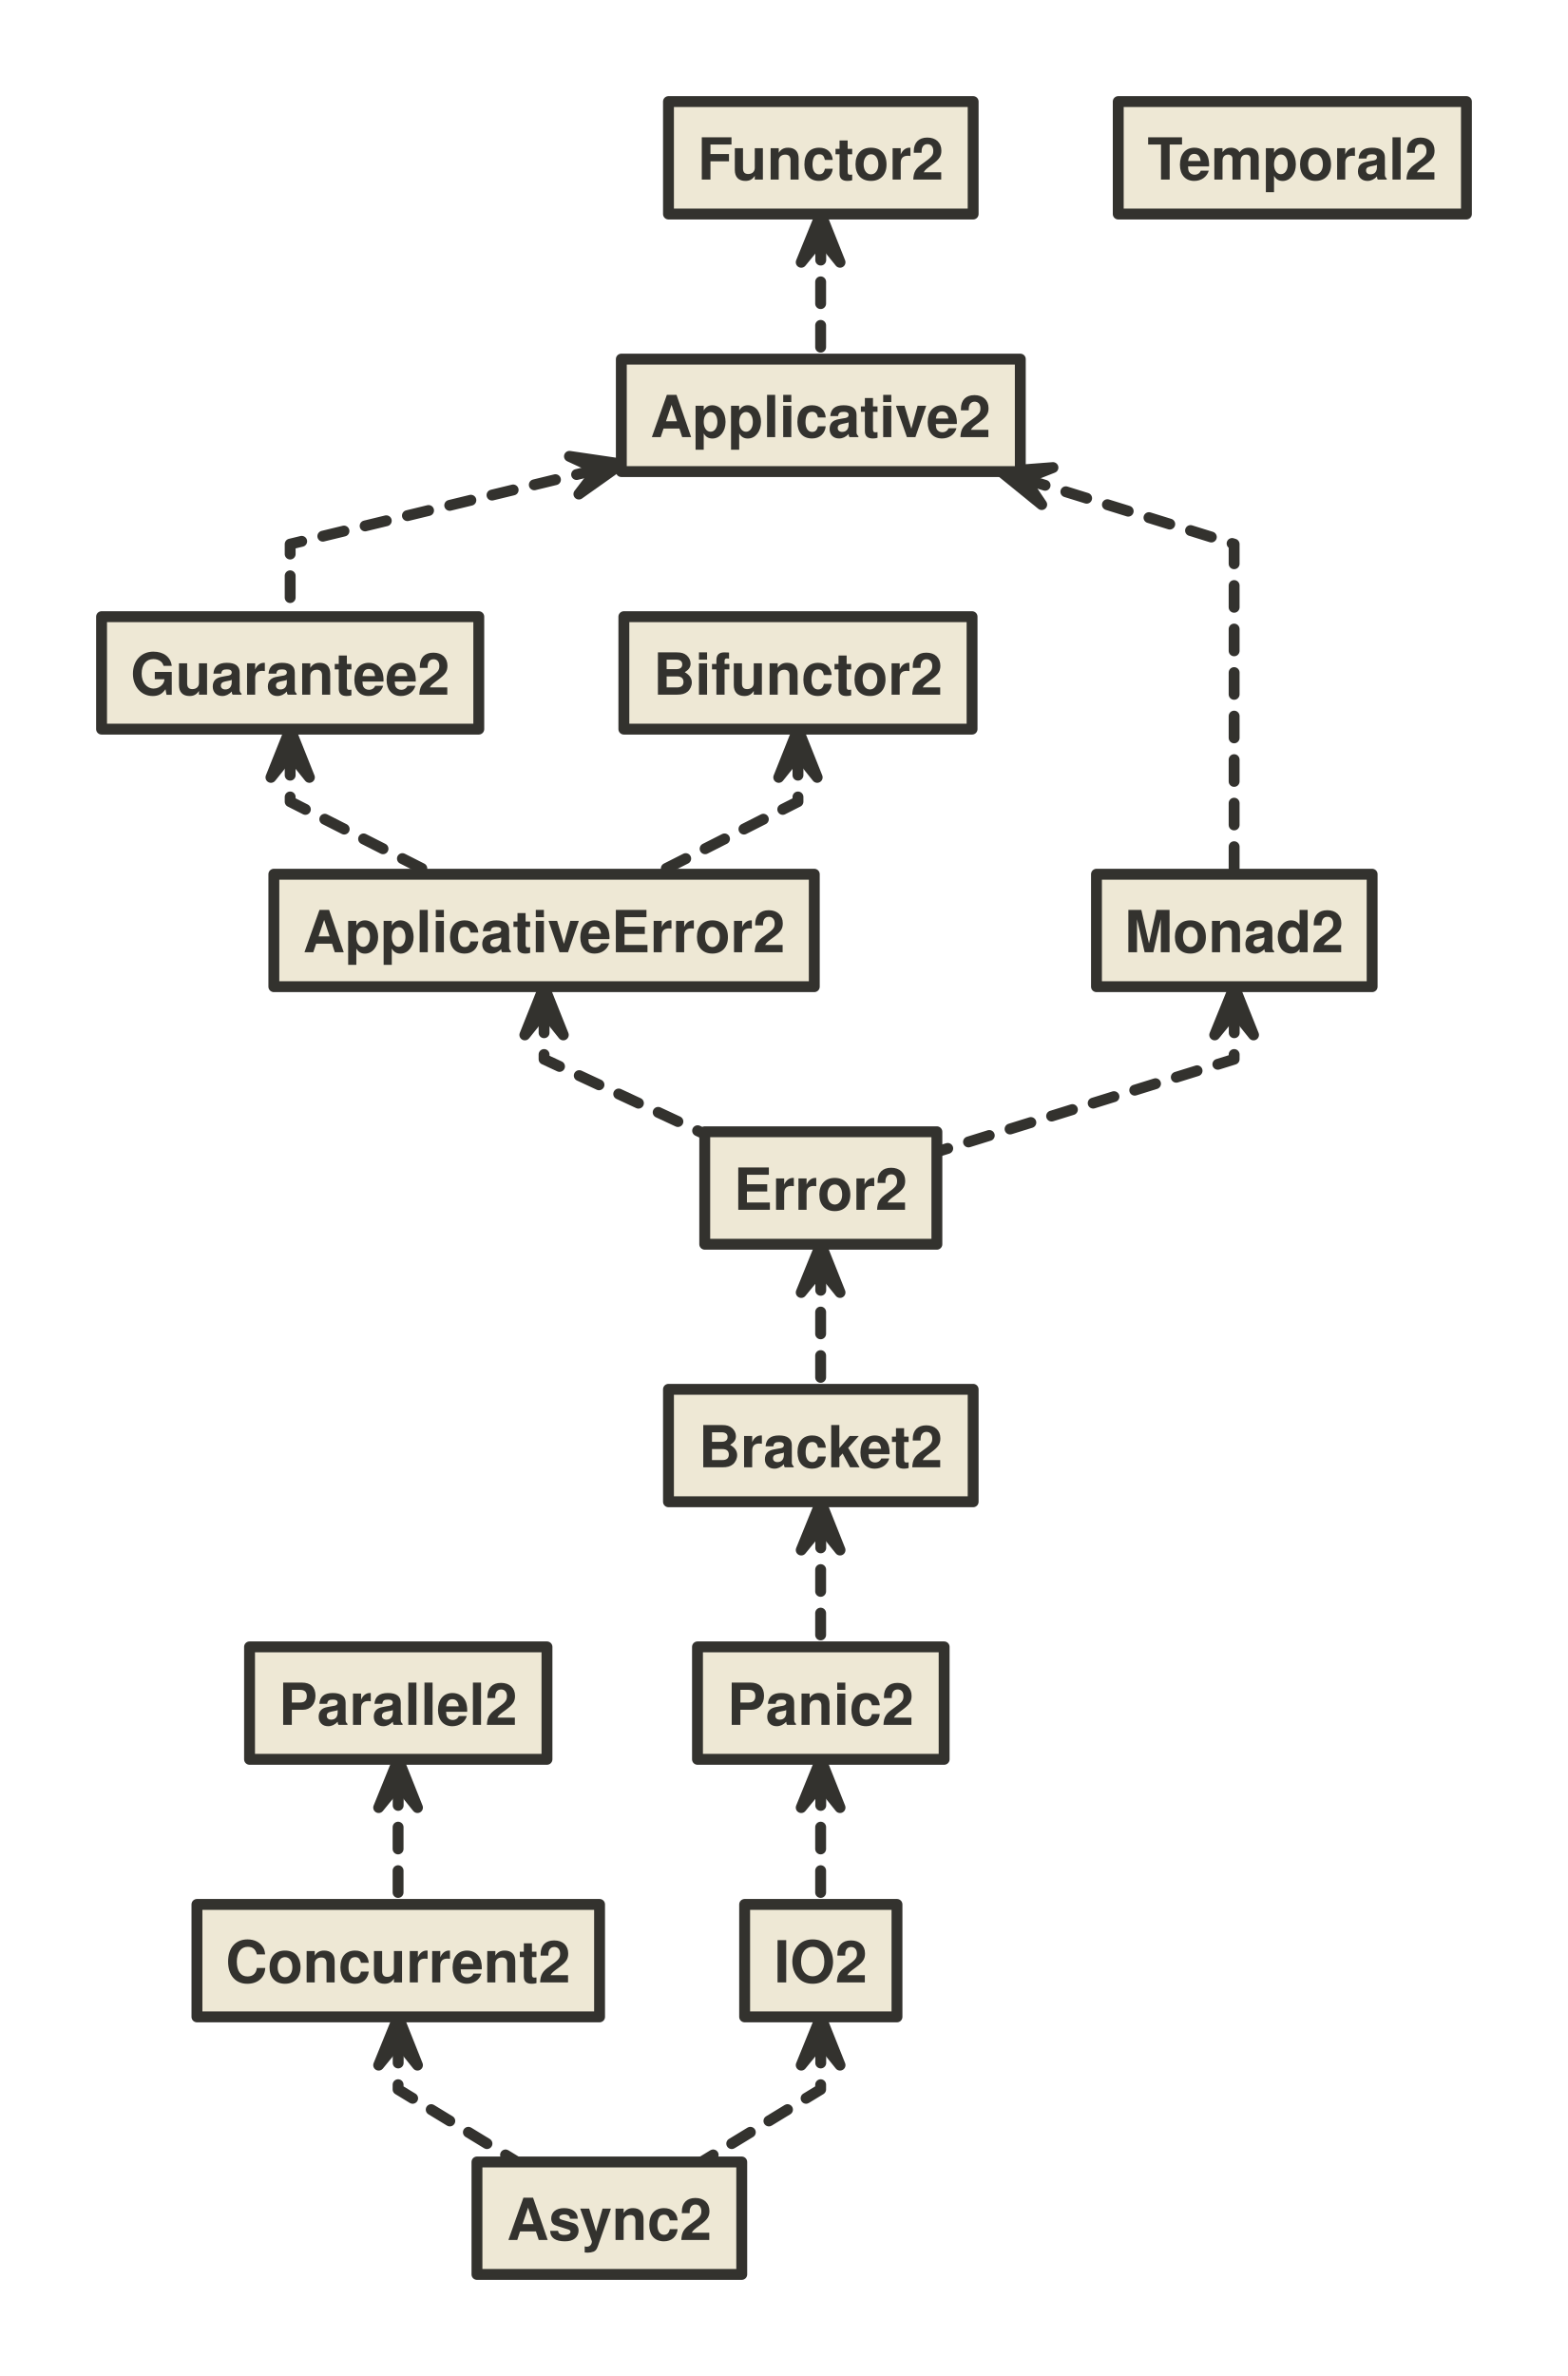
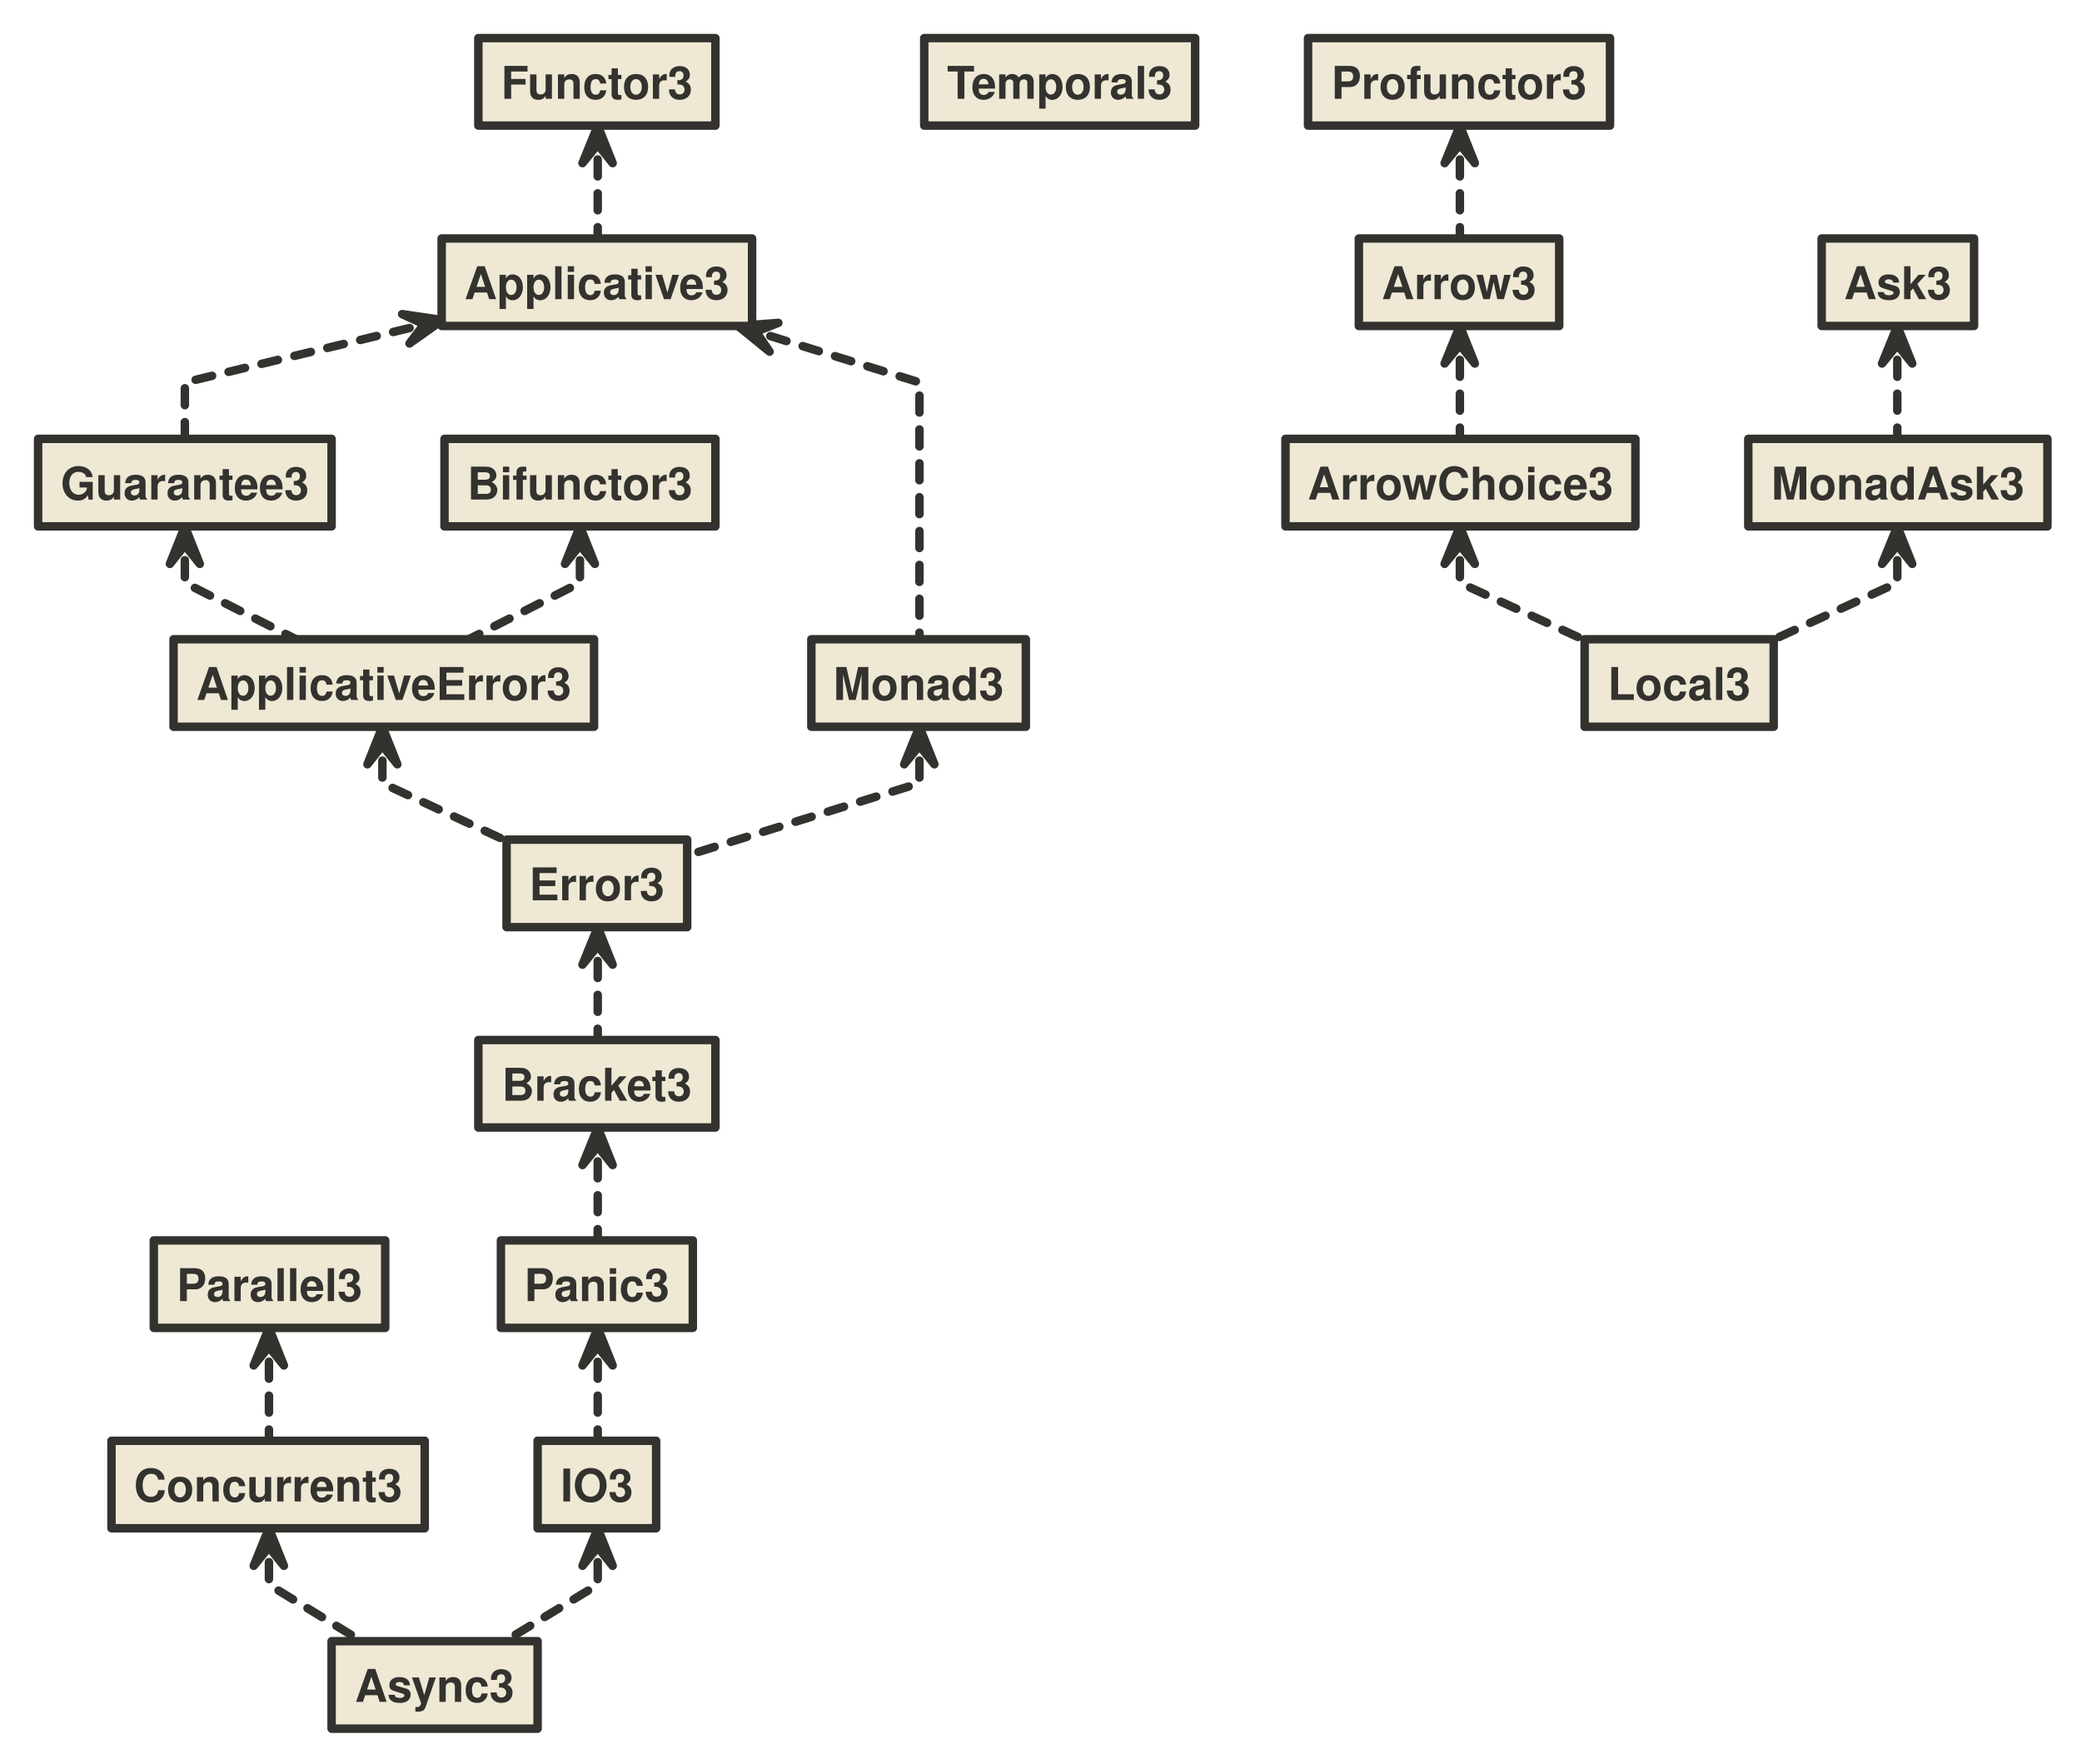
- <svg xmlns="http://www.w3.org/2000/svg" version="1.1" baseProfile="full" width="432.3" height="655.0" viewbox="0 0 432.25 655">
-   <g stroke-width="1.0" text-align="left" font="12pt Helvetica, Arial, sans-serif" font-size="12pt" font-family="Helvetica" font-weight="bold" font-style="normal">
-     <g font-family="Helvetica" font-size="12pt" font-weight="bold" font-style="normal" stroke-width="3.0" stroke-linejoin="round" stroke-linecap="round" stroke="#33322E">
-       <g stroke="transparent" fill="transparent">
-         <rect x="0.0" y="0.0" height="655.0" width="432.3" stroke="none" />
-       </g>
-       <g transform="translate(8, 8)" fill="#33322E">
-         <g transform="translate(20, 20)" fill="#33322E" font-family="Helvetica" font-size="12pt" font-weight="normal" font-style="normal">
-           <g stroke-dasharray="6 6">
-             <path d="M198.3 37.7 L198.25 51 L198.25 71 L198.3 71.0 " fill="none" />
-           </g>
-           <path d="M203.6 44.3 L198.3 37.7 L192.9 44.3 L198.3 31.0 Z" />
-           <g stroke-dasharray="6 6">
-             <path d="M136.8 101.4 L52 122 L52 142 L52.0 142.0 " fill="none" />
-           </g>
-           <path d="M131.6 108.2 L136.8 101.4 L129.0 97.8 L143.3 99.9 Z" />
-           <g stroke-dasharray="6 6">
-             <path d="M254.4 104.0 L312.25 122 L312.25 157.5 L312.25 157.5 L312.25 193 L312.25 193 L312.25 213 L312.3 213.0 " fill="none" />
-           </g>
-           <path d="M262.3 100.9 L254.4 104.0 L259.2 111.1 L248.0 102.0 Z" />
-           <g stroke-dasharray="6 6">
-             <path d="M52.0 179.7 L52 193 L91.437 213 L91.4 213.0 " fill="none" />
-           </g>
-           <path d="M57.3 186.3 L52.0 179.7 L46.7 186.3 L52.0 173.0 Z" />
-           <g stroke-dasharray="6 6">
-             <path d="M192.0 179.7 L192 193 L152.563 213 L152.6 213.0 " fill="none" />
-           </g>
-           <path d="M197.3 186.3 L192.0 179.7 L186.7 186.3 L192.0 173.0 Z" />
-           <g stroke-dasharray="6 6">
-             <path d="M122.0 250.7 L122 264 L166.25 284.602 L166.3 284.6 " fill="none" />
-           </g>
-           <path d="M127.3 257.3 L122.0 250.7 L116.7 257.3 L122.0 244.0 Z" />
-           <g stroke-dasharray="6 6">
-             <path d="M312.3 250.7 L312.25 264 L230.25 289.535 L230.3 289.5 " fill="none" />
-           </g>
-           <path d="M317.6 257.3 L312.3 250.7 L306.9 257.3 L312.3 244.0 Z" />
-           <g stroke-dasharray="6 6">
-             <path d="M198.3 321.7 L198.25 335 L198.25 355 L198.3 355.0 " fill="none" />
-           </g>
-           <path d="M203.6 328.3 L198.3 321.7 L192.9 328.3 L198.3 315.0 Z" />
-           <g stroke-dasharray="6 6">
-             <path d="M198.3 392.7 L198.25 406 L198.25 426 L198.3 426.0 " fill="none" />
-           </g>
-           <path d="M203.6 399.3 L198.3 392.7 L192.9 399.3 L198.3 386.0 Z" />
-           <g stroke-dasharray="6 6">
-             <path d="M198.3 463.7 L198.25 477 L198.25 497 L198.3 497.0 " fill="none" />
-           </g>
-           <path d="M203.6 470.3 L198.3 463.7 L192.9 470.3 L198.3 457.0 Z" />
-           <g stroke-dasharray="6 6">
-             <path d="M81.8 463.7 L81.75 477 L81.75 497 L81.8 497.0 " fill="none" />
-           </g>
-           <path d="M87.1 470.3 L81.8 463.7 L76.4 470.3 L81.8 457.0 Z" />
-           <g stroke-dasharray="6 6">
-             <path d="M81.8 534.7 L81.75 548 L114.567 568 L114.6 568.0 " fill="none" />
-           </g>
-           <path d="M87.1 541.3 L81.8 534.7 L76.4 541.3 L81.8 528.0 Z" />
-           <g stroke-dasharray="6 6">
-             <path d="M198.3 534.7 L198.25 548 L165.433 568 L165.4 568.0 " fill="none" />
-           </g>
-           <path d="M203.6 541.3 L198.3 534.7 L192.9 541.3 L198.3 528.0 Z" />
-           <g data-name="Functor2">
-             <g fill="#eee8d5" stroke="#33322E" data-name="Functor2">
-               <rect x="156.3" y="0.0" height="31.0" width="84.0" data-name="Functor2" />
-             </g>
-             <g transform="translate(156.25, 0)" font-family="Helvetica" font-size="12pt" font-weight="bold" font-style="normal" data-name="Functor2">
-               <g transform="translate(8, 8)" fill="#33322E" text-align="center" data-name="Functor2">
-                 <text x="34.0" y="13.5" stroke="none" text-anchor="middle" data-name="Functor2">Functor2</text>
-               </g>
-             </g>
-           </g>
-           <g data-name="Applicative2">
-             <g fill="#eee8d5" stroke="#33322E" data-name="Applicative2">
-               <rect x="143.3" y="71.0" height="31.0" width="110.0" data-name="Applicative2" />
-             </g>
-             <g transform="translate(143.25, 71)" font-family="Helvetica" font-size="12pt" font-weight="bold" font-style="normal" data-name="Applicative2">
-               <g transform="translate(8, 8)" fill="#33322E" text-align="center" data-name="Applicative2">
-                 <text x="47.0" y="13.5" stroke="none" text-anchor="middle" data-name="Applicative2">Applicative2</text>
-               </g>
-             </g>
-           </g>
-           <g data-name="Guarantee2">
-             <g fill="#eee8d5" stroke="#33322E" data-name="Guarantee2">
-               <rect x="0.0" y="142.0" height="31.0" width="104.0" data-name="Guarantee2" />
-             </g>
-             <g transform="translate(0, 142)" font-family="Helvetica" font-size="12pt" font-weight="bold" font-style="normal" data-name="Guarantee2">
-               <g transform="translate(8, 8)" fill="#33322E" text-align="center" data-name="Guarantee2">
-                 <text x="44.0" y="13.5" stroke="none" text-anchor="middle" data-name="Guarantee2">Guarantee2</text>
-               </g>
-             </g>
-           </g>
-           <g data-name="Monad2">
-             <g fill="#eee8d5" stroke="#33322E" data-name="Monad2">
-               <rect x="274.3" y="213.0" height="31.0" width="76.0" data-name="Monad2" />
-             </g>
-             <g transform="translate(274.25, 213)" font-family="Helvetica" font-size="12pt" font-weight="bold" font-style="normal" data-name="Monad2">
-               <g transform="translate(8, 8)" fill="#33322E" text-align="center" data-name="Monad2">
-                 <text x="30.0" y="13.5" stroke="none" text-anchor="middle" data-name="Monad2">Monad2</text>
-               </g>
-             </g>
-           </g>
-           <g data-name="ApplicativeError2">
-             <g fill="#eee8d5" stroke="#33322E" data-name="ApplicativeError2">
-               <rect x="47.5" y="213.0" height="31.0" width="149.0" data-name="ApplicativeError2" />
-             </g>
-             <g transform="translate(47.5, 213)" font-family="Helvetica" font-size="12pt" font-weight="bold" font-style="normal" data-name="ApplicativeError2">
-               <g transform="translate(8, 8)" fill="#33322E" text-align="center" data-name="ApplicativeError2">
-                 <text x="66.5" y="13.5" stroke="none" text-anchor="middle" data-name="ApplicativeError2">ApplicativeError2</text>
-               </g>
-             </g>
-           </g>
-           <g data-name="Bifunctor2">
-             <g fill="#eee8d5" stroke="#33322E" data-name="Bifunctor2">
-               <rect x="144.0" y="142.0" height="31.0" width="96.0" data-name="Bifunctor2" />
-             </g>
-             <g transform="translate(144, 142)" font-family="Helvetica" font-size="12pt" font-weight="bold" font-style="normal" data-name="Bifunctor2">
-               <g transform="translate(8, 8)" fill="#33322E" text-align="center" data-name="Bifunctor2">
-                 <text x="40.0" y="13.5" stroke="none" text-anchor="middle" data-name="Bifunctor2">Bifunctor2</text>
-               </g>
-             </g>
-           </g>
-           <g data-name="Error2">
-             <g fill="#eee8d5" stroke="#33322E" data-name="Error2">
-               <rect x="166.3" y="284.0" height="31.0" width="64.0" data-name="Error2" />
-             </g>
-             <g transform="translate(166.25, 284)" font-family="Helvetica" font-size="12pt" font-weight="bold" font-style="normal" data-name="Error2">
-               <g transform="translate(8, 8)" fill="#33322E" text-align="center" data-name="Error2">
-                 <text x="24.0" y="13.5" stroke="none" text-anchor="middle" data-name="Error2">Error2</text>
-               </g>
-             </g>
-           </g>
-           <g data-name="Bracket2">
-             <g fill="#eee8d5" stroke="#33322E" data-name="Bracket2">
-               <rect x="156.3" y="355.0" height="31.0" width="84.0" data-name="Bracket2" />
-             </g>
-             <g transform="translate(156.25, 355)" font-family="Helvetica" font-size="12pt" font-weight="bold" font-style="normal" data-name="Bracket2">
-               <g transform="translate(8, 8)" fill="#33322E" text-align="center" data-name="Bracket2">
-                 <text x="34.0" y="13.5" stroke="none" text-anchor="middle" data-name="Bracket2">Bracket2</text>
-               </g>
-             </g>
-           </g>
-           <g data-name="Panic2">
-             <g fill="#eee8d5" stroke="#33322E" data-name="Panic2">
-               <rect x="164.3" y="426.0" height="31.0" width="68.0" data-name="Panic2" />
-             </g>
-             <g transform="translate(164.25, 426)" font-family="Helvetica" font-size="12pt" font-weight="bold" font-style="normal" data-name="Panic2">
-               <g transform="translate(8, 8)" fill="#33322E" text-align="center" data-name="Panic2">
-                 <text x="26.0" y="13.5" stroke="none" text-anchor="middle" data-name="Panic2">Panic2</text>
-               </g>
-             </g>
-           </g>
-           <g data-name="IO2">
-             <g fill="#eee8d5" stroke="#33322E" data-name="IO2">
-               <rect x="177.3" y="497.0" height="31.0" width="42.0" data-name="IO2" />
-             </g>
-             <g transform="translate(177.25, 497)" font-family="Helvetica" font-size="12pt" font-weight="bold" font-style="normal" data-name="IO2">
-               <g transform="translate(8, 8)" fill="#33322E" text-align="center" data-name="IO2">
-                 <text x="13.0" y="13.5" stroke="none" text-anchor="middle" data-name="IO2">IO2</text>
-               </g>
-             </g>
-           </g>
-           <g data-name="Parallel2">
-             <g fill="#eee8d5" stroke="#33322E" data-name="Parallel2">
-               <rect x="40.8" y="426.0" height="31.0" width="82.0" data-name="Parallel2" />
-             </g>
-             <g transform="translate(40.75, 426)" font-family="Helvetica" font-size="12pt" font-weight="bold" font-style="normal" data-name="Parallel2">
-               <g transform="translate(8, 8)" fill="#33322E" text-align="center" data-name="Parallel2">
-                 <text x="33.0" y="13.5" stroke="none" text-anchor="middle" data-name="Parallel2">Parallel2</text>
-               </g>
-             </g>
-           </g>
-           <g data-name="Concurrent2">
-             <g fill="#eee8d5" stroke="#33322E" data-name="Concurrent2">
-               <rect x="26.3" y="497.0" height="31.0" width="111.0" data-name="Concurrent2" />
-             </g>
-             <g transform="translate(26.25, 497)" font-family="Helvetica" font-size="12pt" font-weight="bold" font-style="normal" data-name="Concurrent2">
-               <g transform="translate(8, 8)" fill="#33322E" text-align="center" data-name="Concurrent2">
-                 <text x="47.5" y="13.5" stroke="none" text-anchor="middle" data-name="Concurrent2">Concurrent2</text>
-               </g>
-             </g>
-           </g>
-           <g data-name="Async2">
-             <g fill="#eee8d5" stroke="#33322E" data-name="Async2">
-               <rect x="103.5" y="568.0" height="31.0" width="73.0" data-name="Async2" />
-             </g>
-             <g transform="translate(103.5, 568)" font-family="Helvetica" font-size="12pt" font-weight="bold" font-style="normal" data-name="Async2">
-               <g transform="translate(8, 8)" fill="#33322E" text-align="center" data-name="Async2">
-                 <text x="28.5" y="13.5" stroke="none" text-anchor="middle" data-name="Async2">Async2</text>
-               </g>
-             </g>
-           </g>
-           <g data-name="Temporal2">
-             <g fill="#eee8d5" stroke="#33322E" data-name="Temporal2">
-               <rect x="280.3" y="0.0" height="31.0" width="96.0" data-name="Temporal2" />
-             </g>
-             <g transform="translate(280.25, 0)" font-family="Helvetica" font-size="12pt" font-weight="bold" font-style="normal" data-name="Temporal2">
-               <g transform="translate(8, 8)" fill="#33322E" text-align="center" data-name="Temporal2">
-                 <text x="40.0" y="13.5" stroke="none" text-anchor="middle" data-name="Temporal2">Temporal2</text>
-               </g>
-             </g>
-           </g>
-         </g>
-       </g>
-     </g>
-   </g>
+ <svg xmlns="http://www.w3.org/2000/svg" version="1.1" baseProfile="full" width="737.75" height="625" viewbox="0 0 737.75 625" style="font:bold normal 12pt Helvetica, Helvetica, sans-serif;;stroke-linejoin:round;stroke-linecap:round">
+   <rect x="0" y="0" height="625" width="737.75" style="stroke:none; fill:transparent;" />
+   <path d="M211.8 44.5 L211.8 64.5 L211.8 84.5 L211.8 84.5 " style="stroke:#33322E;fill:none;stroke-dasharray:6 6;stroke-width:3;" />
+   <path d="M217.1 57.8 L211.8 51.2 L206.4 57.8 L211.8 44.5 Z" style="stroke:#33322E;fill:#33322E;stroke-dasharray:none;stroke-width:3;" />
+   <path d="M156.8 113.4 L65.5 135.5 L65.5 155.5 L65.5 155.5 " style="stroke:#33322E;fill:none;stroke-dasharray:6 6;stroke-width:3;" />
+   <path d="M145.1 121.7 L150.3 114.9 L142.5 111.3 L156.8 113.4 Z" style="stroke:#33322E;fill:#33322E;stroke-dasharray:none;stroke-width:3;" />
+   <path d="M261.5 115.5 L325.8 135.5 L325.8 171 L325.8 171 L325.8 206.5 L325.8 206.5 L325.8 226.5 L325.8 226.5 " style="stroke:#33322E;fill:none;stroke-dasharray:6 6;stroke-width:3;" />
+   <path d="M275.8 114.4 L267.9 117.5 L272.7 124.6 L261.5 115.5 Z" style="stroke:#33322E;fill:#33322E;stroke-dasharray:none;stroke-width:3;" />
+   <path d="M65.5 186.5 L65.5 206.5 L104.9 226.5 L104.9 226.5 " style="stroke:#33322E;fill:none;stroke-dasharray:6 6;stroke-width:3;" />
+   <path d="M70.8 199.8 L65.5 193.2 L60.2 199.8 L65.5 186.5 Z" style="stroke:#33322E;fill:#33322E;stroke-dasharray:none;stroke-width:3;" />
+   <path d="M205.5 186.5 L205.5 206.5 L166.1 226.5 L166.1 226.5 " style="stroke:#33322E;fill:none;stroke-dasharray:6 6;stroke-width:3;" />
+   <path d="M210.8 199.8 L205.5 193.2 L200.2 199.8 L205.5 186.5 Z" style="stroke:#33322E;fill:#33322E;stroke-dasharray:none;stroke-width:3;" />
+   <path d="M135.5 257.5 L135.5 277.5 L179.8 298.1 L179.8 298.1 " style="stroke:#33322E;fill:none;stroke-dasharray:6 6;stroke-width:3;" />
+   <path d="M140.8 270.8 L135.5 264.2 L130.2 270.8 L135.5 257.5 Z" style="stroke:#33322E;fill:#33322E;stroke-dasharray:none;stroke-width:3;" />
+   <path d="M325.8 257.5 L325.8 277.5 L243.8 303 L243.8 303 " style="stroke:#33322E;fill:none;stroke-dasharray:6 6;stroke-width:3;" />
+   <path d="M331.1 270.8 L325.8 264.2 L320.4 270.8 L325.8 257.5 Z" style="stroke:#33322E;fill:#33322E;stroke-dasharray:none;stroke-width:3;" />
+   <path d="M211.8 328.5 L211.8 348.5 L211.8 368.5 L211.8 368.5 " style="stroke:#33322E;fill:none;stroke-dasharray:6 6;stroke-width:3;" />
+   <path d="M217.1 341.8 L211.8 335.2 L206.4 341.8 L211.8 328.5 Z" style="stroke:#33322E;fill:#33322E;stroke-dasharray:none;stroke-width:3;" />
+   <path d="M211.8 399.5 L211.8 419.5 L211.8 439.5 L211.8 439.5 " style="stroke:#33322E;fill:none;stroke-dasharray:6 6;stroke-width:3;" />
+   <path d="M217.1 412.8 L211.8 406.2 L206.4 412.8 L211.8 399.5 Z" style="stroke:#33322E;fill:#33322E;stroke-dasharray:none;stroke-width:3;" />
+   <path d="M211.8 470.5 L211.8 490.5 L211.8 510.5 L211.8 510.5 " style="stroke:#33322E;fill:none;stroke-dasharray:6 6;stroke-width:3;" />
+   <path d="M217.1 483.8 L211.8 477.2 L206.4 483.8 L211.8 470.5 Z" style="stroke:#33322E;fill:#33322E;stroke-dasharray:none;stroke-width:3;" />
+   <path d="M95.3 470.5 L95.3 490.5 L95.3 510.5 L95.3 510.5 " style="stroke:#33322E;fill:none;stroke-dasharray:6 6;stroke-width:3;" />
+   <path d="M100.6 483.8 L95.3 477.2 L89.9 483.8 L95.3 470.5 Z" style="stroke:#33322E;fill:#33322E;stroke-dasharray:none;stroke-width:3;" />
+   <path d="M95.3 541.5 L95.3 561.5 L128.1 581.5 L128.1 581.5 " style="stroke:#33322E;fill:none;stroke-dasharray:6 6;stroke-width:3;" />
+   <path d="M100.6 554.8 L95.3 548.2 L89.9 554.8 L95.3 541.5 Z" style="stroke:#33322E;fill:#33322E;stroke-dasharray:none;stroke-width:3;" />
+   <path d="M211.8 541.5 L211.8 561.5 L178.9 581.5 L178.9 581.5 " style="stroke:#33322E;fill:none;stroke-dasharray:6 6;stroke-width:3;" />
+   <path d="M217.1 554.8 L211.8 548.2 L206.4 554.8 L211.8 541.5 Z" style="stroke:#33322E;fill:#33322E;stroke-dasharray:none;stroke-width:3;" />
+   <path d="M517.3 44.5 L517.3 64.5 L517.3 84.5 L517.3 84.5 " style="stroke:#33322E;fill:none;stroke-dasharray:6 6;stroke-width:3;" />
+   <path d="M522.6 57.8 L517.3 51.2 L511.9 57.8 L517.3 44.5 Z" style="stroke:#33322E;fill:#33322E;stroke-dasharray:none;stroke-width:3;" />
+   <path d="M517.3 115.5 L517.3 135.5 L517.3 155.5 L517.3 155.5 " style="stroke:#33322E;fill:none;stroke-dasharray:6 6;stroke-width:3;" />
+   <path d="M522.6 128.8 L517.3 122.2 L511.9 128.8 L517.3 115.5 Z" style="stroke:#33322E;fill:#33322E;stroke-dasharray:none;stroke-width:3;" />
+   <path d="M517.3 186.5 L517.3 206.5 L561.3 226.7 L561.3 226.7 " style="stroke:#33322E;fill:none;stroke-dasharray:6 6;stroke-width:3;" />
+   <path d="M522.6 199.8 L517.3 193.2 L511.9 199.8 L517.3 186.5 Z" style="stroke:#33322E;fill:#33322E;stroke-dasharray:none;stroke-width:3;" />
+   <path d="M672.3 115.5 L672.3 135.5 L672.3 155.5 L672.3 155.5 " style="stroke:#33322E;fill:none;stroke-dasharray:6 6;stroke-width:3;" />
+   <path d="M677.6 128.8 L672.3 122.2 L666.9 128.8 L672.3 115.5 Z" style="stroke:#33322E;fill:#33322E;stroke-dasharray:none;stroke-width:3;" />
+   <path d="M672.3 186.5 L672.3 206.5 L628.3 226.7 L628.3 226.7 " style="stroke:#33322E;fill:none;stroke-dasharray:6 6;stroke-width:3;" />
+   <path d="M677.6 199.8 L672.3 193.2 L666.9 199.8 L672.3 186.5 Z" style="stroke:#33322E;fill:#33322E;stroke-dasharray:none;stroke-width:3;" />
+   <rect x="169.5" y="13.5" height="31" width="84" data-name="Functor3" style="stroke:#33322E;fill:#eee8d5;stroke-dasharray:none;stroke-width:3;" />
+   <text x="211.5" y="35" style="fill: #33322E;font:bold  12pt Helvetica, Helvetica, sans-serif;text-anchor: middle;" data-name="Functor3">Functor3</text>
+   <rect x="156.5" y="84.5" height="31" width="110" data-name="Applicative3" style="stroke:#33322E;fill:#eee8d5;stroke-dasharray:none;stroke-width:3;" />
+   <text x="211.5" y="106" style="fill: #33322E;font:bold  12pt Helvetica, Helvetica, sans-serif;text-anchor: middle;" data-name="Applicative3">Applicative3</text>
+   <rect x="13.5" y="155.5" height="31" width="104" data-name="Guarantee3" style="stroke:#33322E;fill:#eee8d5;stroke-dasharray:none;stroke-width:3;" />
+   <text x="65.5" y="177" style="fill: #33322E;font:bold  12pt Helvetica, Helvetica, sans-serif;text-anchor: middle;" data-name="Guarantee3">Guarantee3</text>
+   <rect x="287.5" y="226.5" height="31" width="76" data-name="Monad3" style="stroke:#33322E;fill:#eee8d5;stroke-dasharray:none;stroke-width:3;" />
+   <text x="325.5" y="248" style="fill: #33322E;font:bold  12pt Helvetica, Helvetica, sans-serif;text-anchor: middle;" data-name="Monad3">Monad3</text>
+   <rect x="61.5" y="226.5" height="31" width="149" data-name="ApplicativeError3" style="stroke:#33322E;fill:#eee8d5;stroke-dasharray:none;stroke-width:3;" />
+   <text x="136" y="248" style="fill: #33322E;font:bold  12pt Helvetica, Helvetica, sans-serif;text-anchor: middle;" data-name="ApplicativeError3">ApplicativeError3</text>
+   <rect x="157.5" y="155.5" height="31" width="96" data-name="Bifunctor3" style="stroke:#33322E;fill:#eee8d5;stroke-dasharray:none;stroke-width:3;" />
+   <text x="205.5" y="177" style="fill: #33322E;font:bold  12pt Helvetica, Helvetica, sans-serif;text-anchor: middle;" data-name="Bifunctor3">Bifunctor3</text>
+   <rect x="179.5" y="297.5" height="31" width="64" data-name="Error3" style="stroke:#33322E;fill:#eee8d5;stroke-dasharray:none;stroke-width:3;" />
+   <text x="211.5" y="319" style="fill: #33322E;font:bold  12pt Helvetica, Helvetica, sans-serif;text-anchor: middle;" data-name="Error3">Error3</text>
+   <rect x="169.5" y="368.5" height="31" width="84" data-name="Bracket3" style="stroke:#33322E;fill:#eee8d5;stroke-dasharray:none;stroke-width:3;" />
+   <text x="211.5" y="390" style="fill: #33322E;font:bold  12pt Helvetica, Helvetica, sans-serif;text-anchor: middle;" data-name="Bracket3">Bracket3</text>
+   <rect x="177.5" y="439.5" height="31" width="68" data-name="Panic3" style="stroke:#33322E;fill:#eee8d5;stroke-dasharray:none;stroke-width:3;" />
+   <text x="211.5" y="461" style="fill: #33322E;font:bold  12pt Helvetica, Helvetica, sans-serif;text-anchor: middle;" data-name="Panic3">Panic3</text>
+   <rect x="190.5" y="510.5" height="31" width="42" data-name="IO3" style="stroke:#33322E;fill:#eee8d5;stroke-dasharray:none;stroke-width:3;" />
+   <text x="211.5" y="532" style="fill: #33322E;font:bold  12pt Helvetica, Helvetica, sans-serif;text-anchor: middle;" data-name="IO3">IO3</text>
+   <rect x="54.5" y="439.5" height="31" width="82" data-name="Parallel3" style="stroke:#33322E;fill:#eee8d5;stroke-dasharray:none;stroke-width:3;" />
+   <text x="95.5" y="461" style="fill: #33322E;font:bold  12pt Helvetica, Helvetica, sans-serif;text-anchor: middle;" data-name="Parallel3">Parallel3</text>
+   <rect x="39.5" y="510.5" height="31" width="111" data-name="Concurrent3" style="stroke:#33322E;fill:#eee8d5;stroke-dasharray:none;stroke-width:3;" />
+   <text x="95" y="532" style="fill: #33322E;font:bold  12pt Helvetica, Helvetica, sans-serif;text-anchor: middle;" data-name="Concurrent3">Concurrent3</text>
+   <rect x="117.5" y="581.5" height="31" width="73" data-name="Async3" style="stroke:#33322E;fill:#eee8d5;stroke-dasharray:none;stroke-width:3;" />
+   <text x="154" y="603" style="fill: #33322E;font:bold  12pt Helvetica, Helvetica, sans-serif;text-anchor: middle;" data-name="Async3">Async3</text>
+   <rect x="327.5" y="13.5" height="31" width="96" data-name="Temporal3" style="stroke:#33322E;fill:#eee8d5;stroke-dasharray:none;stroke-width:3;" />
+   <text x="375.5" y="35" style="fill: #33322E;font:bold  12pt Helvetica, Helvetica, sans-serif;text-anchor: middle;" data-name="Temporal3">Temporal3</text>
+   <rect x="463.5" y="13.5" height="31" width="107" data-name="Profunctor3" style="stroke:#33322E;fill:#eee8d5;stroke-dasharray:none;stroke-width:3;" />
+   <text x="517" y="35" style="fill: #33322E;font:bold  12pt Helvetica, Helvetica, sans-serif;text-anchor: middle;" data-name="Profunctor3">Profunctor3</text>
+   <rect x="481.5" y="84.5" height="31" width="71" data-name="Arrow3" style="stroke:#33322E;fill:#eee8d5;stroke-dasharray:none;stroke-width:3;" />
+   <text x="517" y="106" style="fill: #33322E;font:bold  12pt Helvetica, Helvetica, sans-serif;text-anchor: middle;" data-name="Arrow3">Arrow3</text>
+   <rect x="455.5" y="155.5" height="31" width="124" data-name="ArrowChoice3" style="stroke:#33322E;fill:#eee8d5;stroke-dasharray:none;stroke-width:3;" />
+   <text x="517.5" y="177" style="fill: #33322E;font:bold  12pt Helvetica, Helvetica, sans-serif;text-anchor: middle;" data-name="ArrowChoice3">ArrowChoice3</text>
+   <rect x="561.5" y="226.5" height="31" width="67" data-name="Local3" style="stroke:#33322E;fill:#eee8d5;stroke-dasharray:none;stroke-width:3;" />
+   <text x="595" y="248" style="fill: #33322E;font:bold  12pt Helvetica, Helvetica, sans-serif;text-anchor: middle;" data-name="Local3">Local3</text>
+   <rect x="645.5" y="84.5" height="31" width="54" data-name="Ask3" style="stroke:#33322E;fill:#eee8d5;stroke-dasharray:none;stroke-width:3;" />
+   <text x="672.5" y="106" style="fill: #33322E;font:bold  12pt Helvetica, Helvetica, sans-serif;text-anchor: middle;" data-name="Ask3">Ask3</text>
+   <rect x="619.5" y="155.5" height="31" width="106" data-name="MonadAsk3" style="stroke:#33322E;fill:#eee8d5;stroke-dasharray:none;stroke-width:3;" />
+   <text x="672.5" y="177" style="fill: #33322E;font:bold  12pt Helvetica, Helvetica, sans-serif;text-anchor: middle;" data-name="MonadAsk3">MonadAsk3</text>
</svg>
